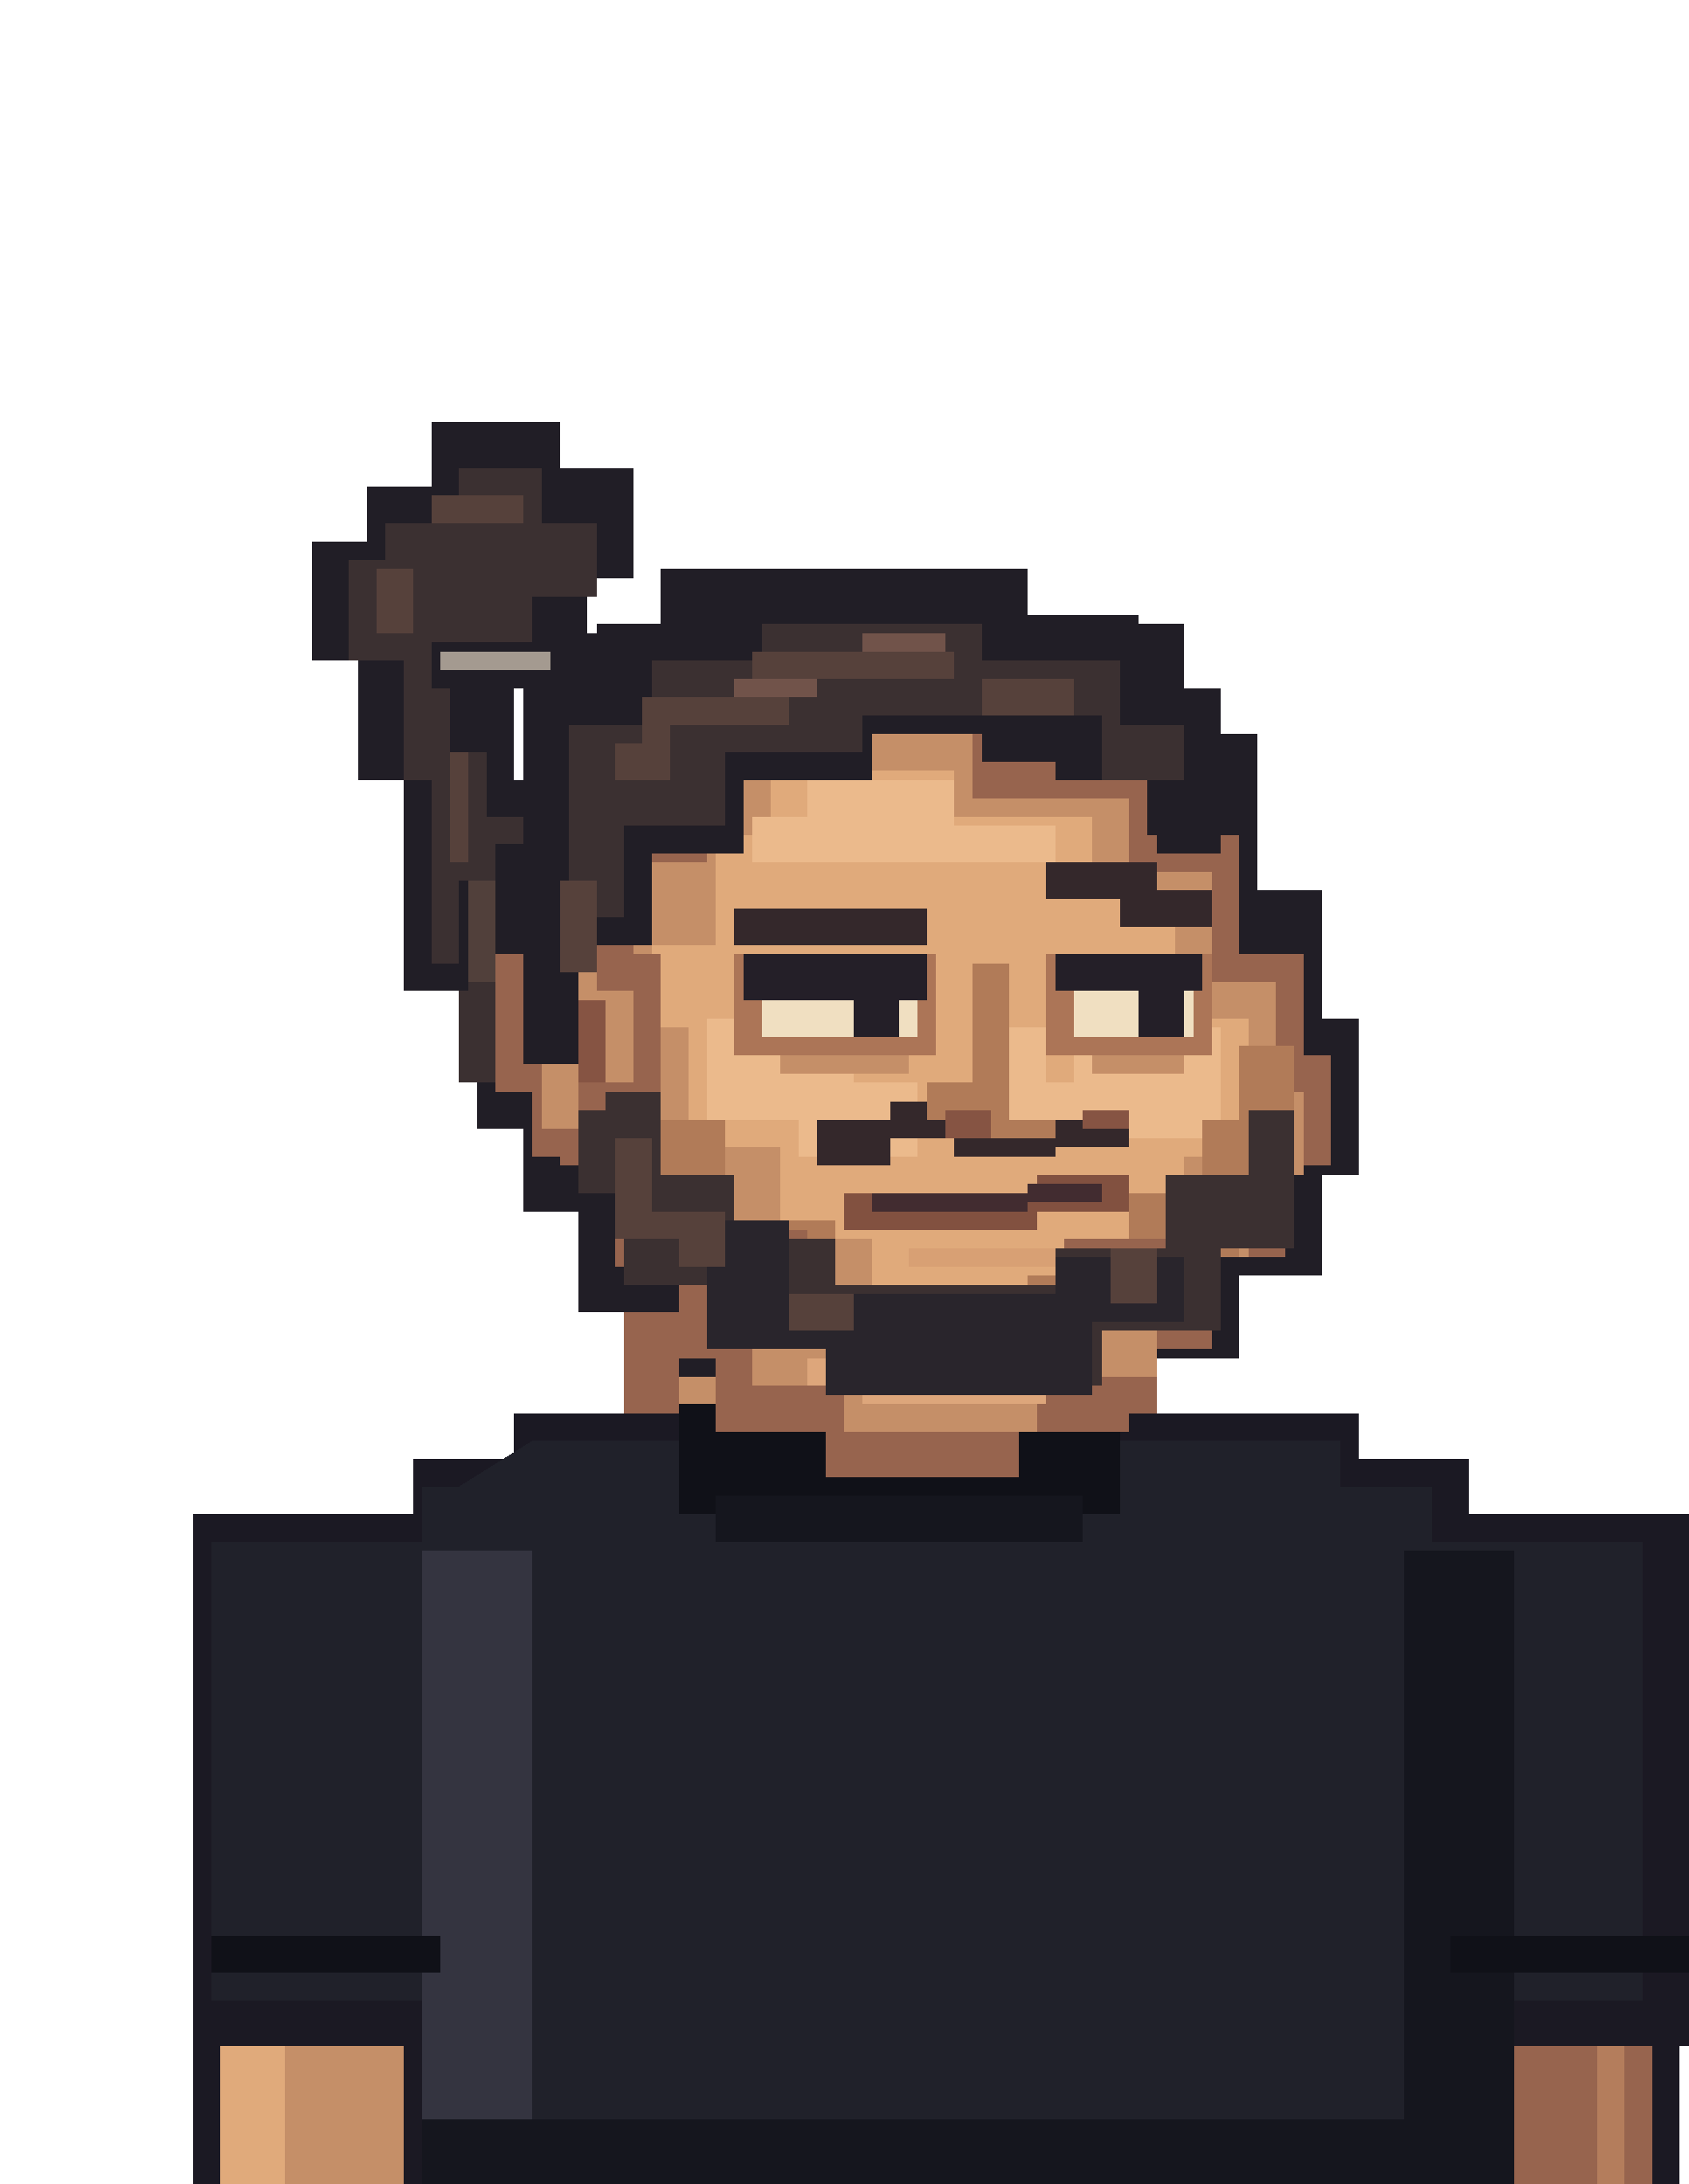
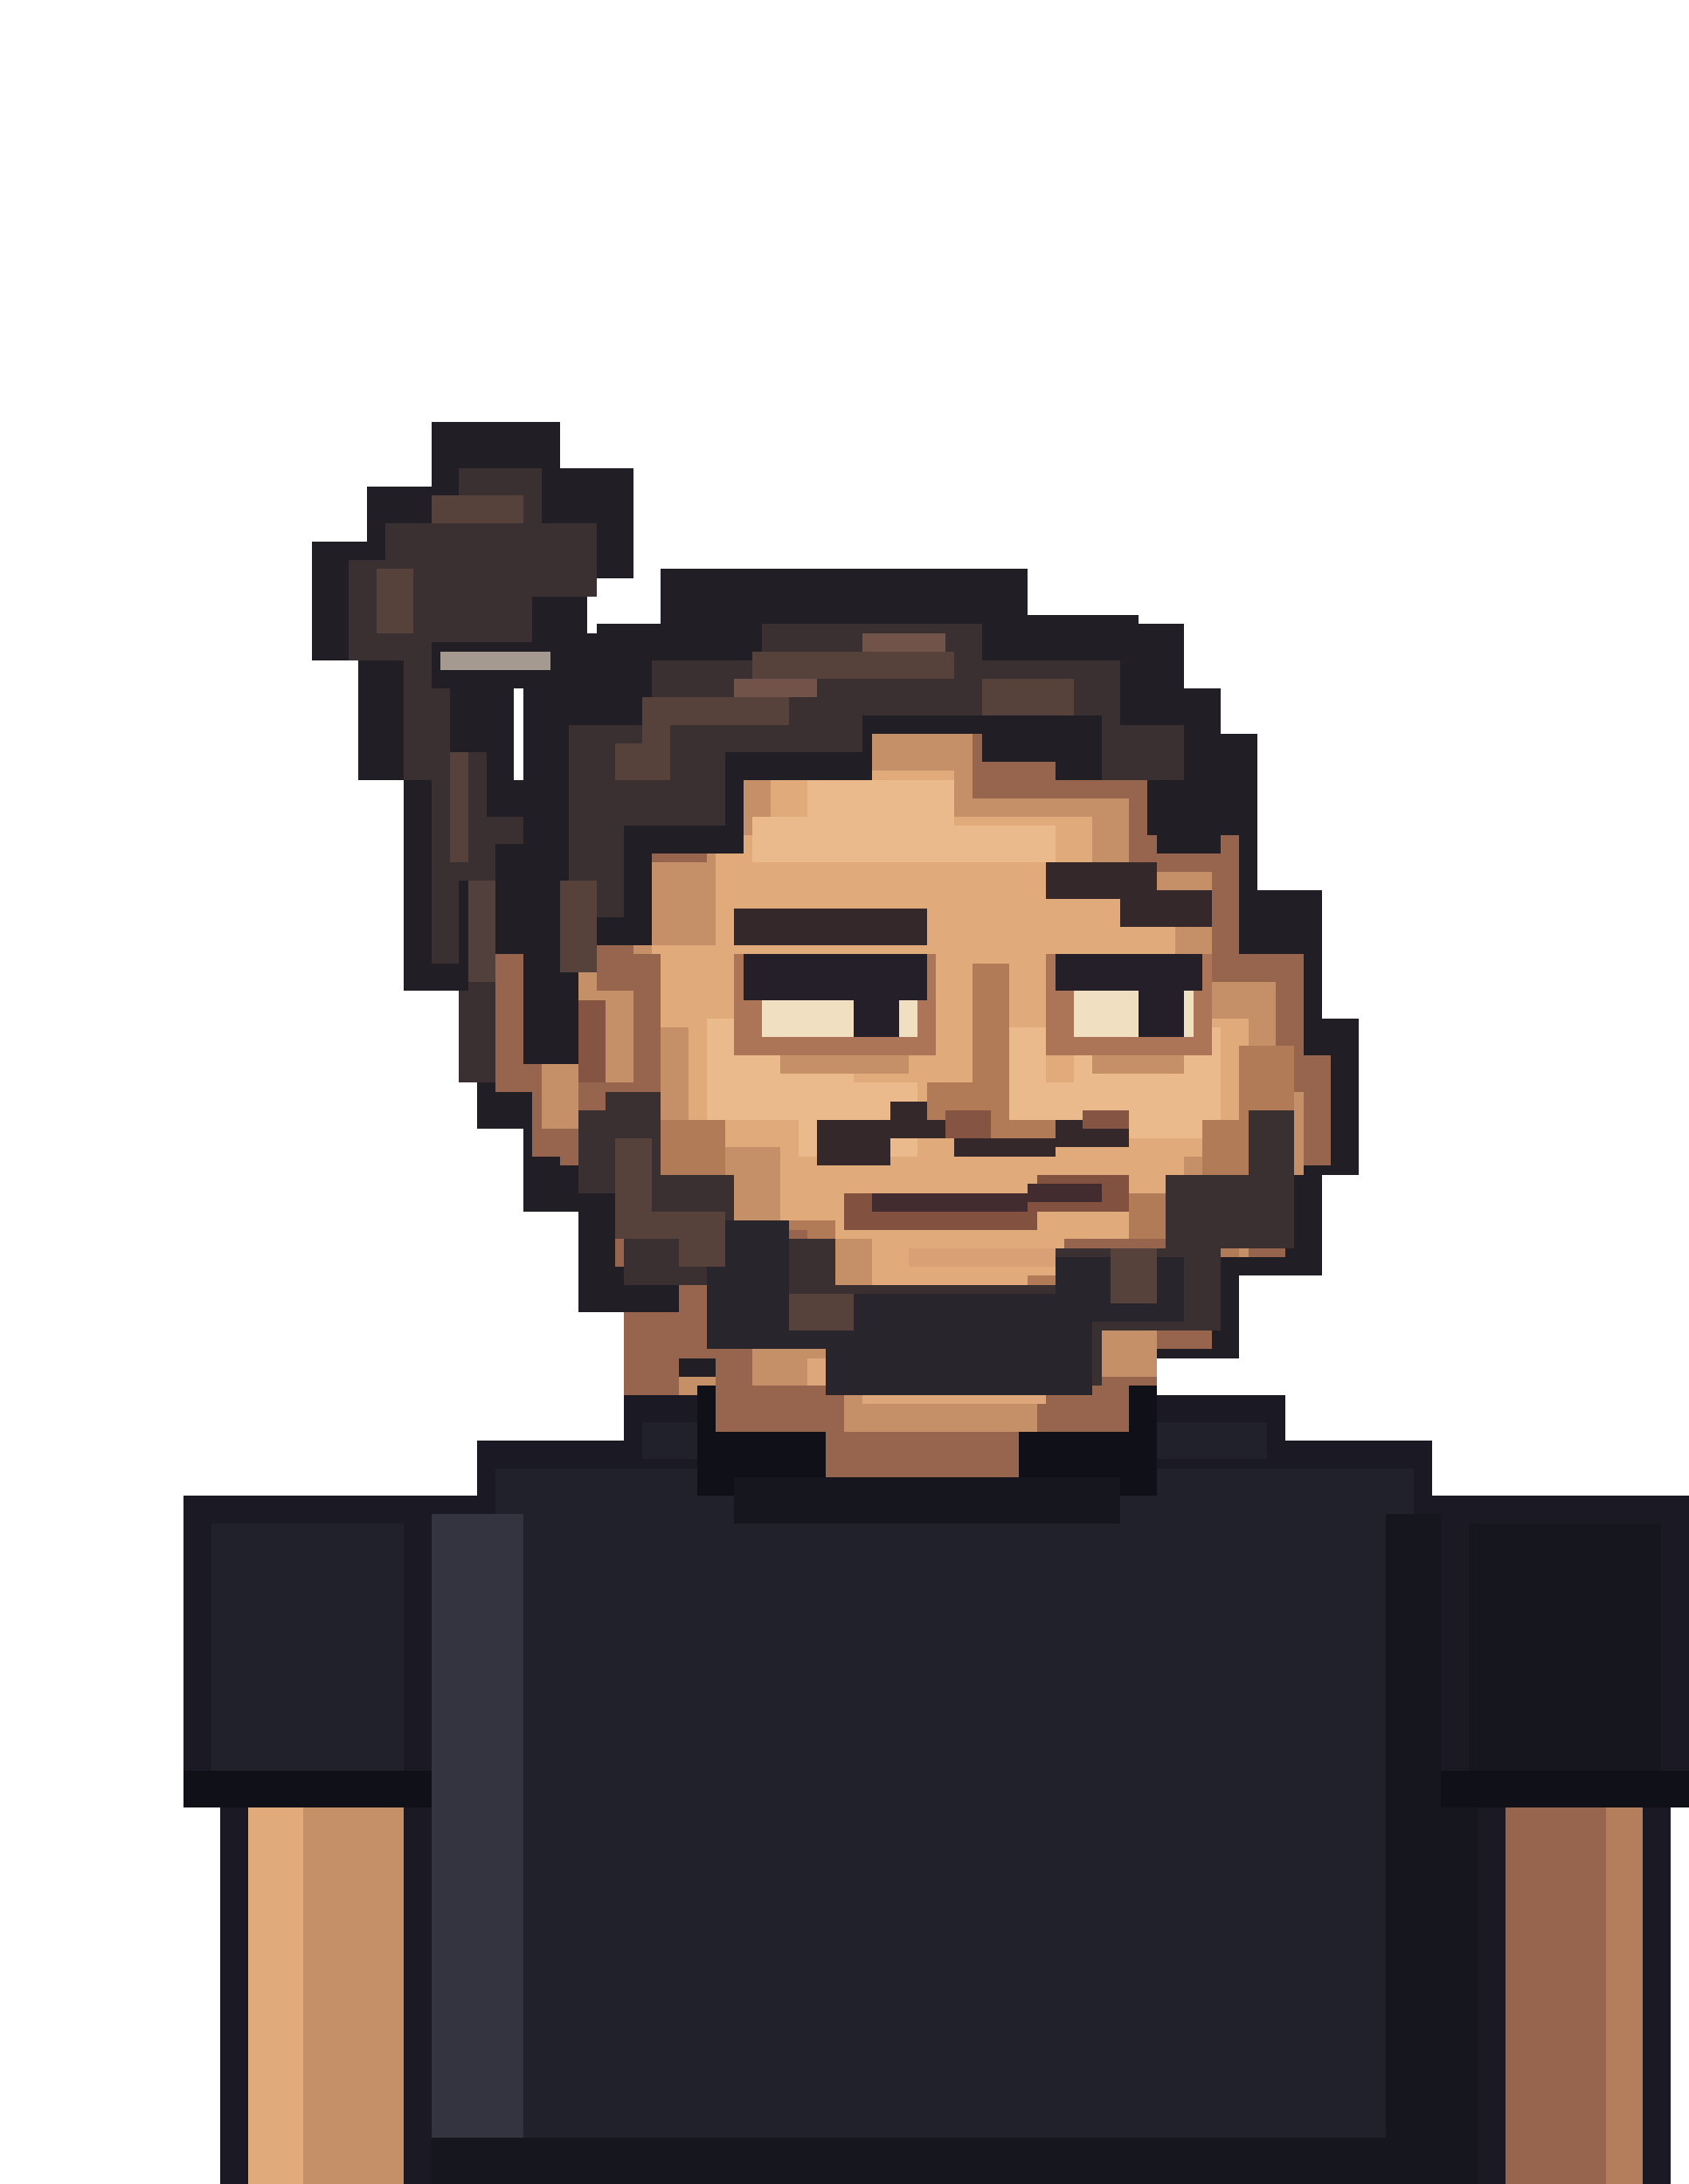
<svg xmlns="http://www.w3.org/2000/svg" width="552" height="714" viewBox="-12 -38 184 238" shape-rendering="crispEdges" data-expression="annoyed">
  <g id="neck" transform="translate(0 -20)">
    <path fill="#97644e" d="M56 118h58v24h7v16H49v-16h7z" />
    <path fill="#c58f68" d="M62 126h45v17h7v8H56v-8h6z" />
    <path fill="#dda67b" d="M66 134h35v10h7v3H66z" />
  </g>
  <g id="casual-body">
-     <path fill="#1b1923" d="M9 127h26v77H9zM145 127h26v77h-26z" />
-     <path fill="#c58f68" d="M12 129h20v75H12z" />
-     <path fill="#e0aa7b" d="M12 129h7v75h-7z" />
-     <path fill="#97644e" d="M148 129h20v75h-20z" />
-     <path fill="#b47d5c" d="M162 129h3v75h-3z" />
-     <path fill="#1b1923" d="M44 116h92v5h12v6h24v58h-26v23H33v-23H9v-58h24v-6h11z" />
-     <path fill="#20212a" d="M46 119h88v5h10v6h23v50h-26v21H34v-21H11v-50h23v-6h4z" />
-     <path fill="#343440" d="M34 131h12v62H34z" />
-     <path fill="#15161e" d="M141 131h12v62h-12z" />
-     <path fill="#15161e" d="M34 193h119v9H34z" />
-     <path fill="#101118" d="M11 173h25v4H11zM146 173h26v4h-26z" />
-     <path fill="#101118" d="M62 115h48v12H62z" />
-     <path fill="#15161e" d="M66 125h40v5H66z" />
+     <path fill="#1b1923" d="M12 150h24v54H12zM146 150h24v54h-24z" />
+     <path fill="#c58f68" d="M15 154h18v50H15z" />
+     <path fill="#e0aa7b" d="M15 154h6v50h-6z" />
+     <path fill="#97644e" d="M149 154h18v50h-18z" />
+     <path fill="#b47d5c" d="M163 154h4v50h-4z" />
+     <path fill="#1b1923" d="M56 114h72v5h-72zM40 119h104v6H40zM32 125h120v79H32z" />
+     <path fill="#20212a" d="M58 117h68v4H58zM42 122h100v5H42zM35 127h114v74H35z" />
+     <path fill="#343440" d="M35 127h10v74H35z" />
+     <path fill="#15161e" d="M139 127h10v74h-10z" />
+     <path fill="#15161e" d="M35 195h114v6H35z" />
+     <path fill="#1b1923" d="M8 125h27v33H8zM145 125h27v33h-27z" />
+     <path fill="#20212a" d="M11 128h21v27H11z" />
+     <path fill="#15161e" d="M148 128h21v27h-21z" />
+     <path fill="#101118" d="M8 155h27v4H8zM145 155h27v4h-27z" />
+     <path fill="#101118" d="M64 113h50v12H64z" />
+     <path fill="#15161e" d="M68 123h42v5H68z" />
  </g>
  <g id="hair-back" transform="translate(0 -38)">
    <path fill="#211e26" d="M45 69h15v-7h40v6h17v12h8v27h-7v16h-9v7H51v-7H40v-17h-5V85h10z" />
    <path fill="#3b3031" d="M39 89h7v15h-4v14h-4v-14h-3V96h4zM111 82h7v23h-5v15h-6v-9h4z" />
    <path fill="#51403b" d="M39 96h3v11h-3z" />
  </g>
  <g id="ponytail" transform="translate(0 -38)">
    <path fill="#211e26" d="M28 53h7v-7h14v5h8v12h-5v10h-8v16h-5v19h-7V85h-5V72h-5V59h6z" />
    <path fill="#3b3031" d="M30 57h8v-6h9v6h6v8h-7v8h-9v12h-5V72h-6V61h4zM35 82h6v14h-3v9h-3z" />
    <path fill="#56413b" d="M35 54h10v3H35zM29 62h4v7h-4zM37 82h2v12h-2z" />
    <path fill="#211e26" d="M35 70h14v5H35z" />
    <path fill="#a49a90" d="M36 71h12v2H36z" />
  </g>
  <g id="head" transform="translate(0 -38)">
    <path fill="#211e26" d="M57 73h40v4h17v8h11v12h7v14h4v17h-4v11h-9v9h-14v6H76v-4H62v-7H51v-11h-6v-14h-3V99h6V85h9z" />
    <path fill="#97644e" d="M60 78h35v5h18v8h10v13h7v11h3v12h-5v10h-9v8h-13v5H78v-5H65v-7H55v-11h-6v-13h-3v-13h6V89h8z" />
    <path fill="#c58f68" d="M65 80h29v7h17v8h9v12h7v12h3v9h-6v9h-12v8H80v-5H68v-9H58v-12h-6v-15h5V94h8z" />
    <path fill="#e0aa7b" d="M72 84h20v5h15v8h9v14h8v15h-7v9h-13v5H83v-5H73v-10H63v-13h-4v-9h7V91h6z" />
    <path fill="#ebba8c" d="M76 85h16v5h11v4H70v-5h6zM65 111h16v7h7v8H75v-4H65zM105 112h16v12h-16z" />
    <path fill="#b17b58" d="M52 109h7v13h8v11h12v8H68v-6H58v-10h-6zM123 114h6v14h-6v9h-12v7h-11v-5h11v-9h8v-8h4z" />
  </g>
  <g id="double-chin" transform="translate(0 -38)">
    <path fill="#97644e" d="M62 134h14v8h28v-7h16v12h-9v9H99v5H78v-5H66v-8h-4z" />
    <path fill="#c58f68" d="M67 139h9v8h28v-6h10v9h-13v6H80v-5H70v-6h-3z" />
    <path fill="#dda67b" d="M76 148h26v5H82v-2h-6z" />
    <path fill="#ad7658" d="M72 143h7v3h23v-3h6v6H79v-2h-7z" />
  </g>
  <g id="ears" transform="translate(0 -38)">
    <path fill="#97644e" d="M46 99h9v5h5v16h-5v6h-9v-7h-4v-15h4z" />
    <path fill="#c58f68" d="M47 103h6v5h4v10h-6v5h-4z" />
    <path fill="#e0aa7b" d="M47 104h3v7h-3z" />
    <path fill="#865443" d="M51 109h3v9h-3z" />
  </g>
  <g id="hair-front" transform="translate(0 -38)">
    <path fill="#211e26" d="M45 90V76h8v-8h14v-5h30v4h15v8h9v18h-7v-8h-11v-5H83v5H69v8H59v10h-8v13h-6v-14h-3V92h3z" />
    <path fill="#3b3031" d="M50 79h9v-7h12v-4h24v4h15v7h7v6h-9v-7H82v4H67v8H56v10h-6z" />
    <path fill="#56413b" d="M58 76h12v-5h22v3H74v5H61v6h-6v-4h3zM95 74h10v4H95zM49 96h4v10h-4z" />
    <path fill="#71534a" d="M68 74h9v2h-9zM82 69h9v2h-9z" />
  </g>
  <g id="facial-hair" transform="translate(0 -38)">
    <path fill="#3b3031" d="M54 119h6v9h8v7h11v5h24v-4h12v-8h9v-7h5v15h-8v9h-13v6H78v-4H65v-7H56v-10h-5v-9h3z" />
    <path fill="#29252c" d="M65 133h9v8h29v-4h14v7h-10v8H78v-5H65z" />
    <path fill="#56413b" d="M55 124h4v8h8v6h-5v-3h-7zM74 141h7v4h-7zM109 136h5v6h-5z" />
    <path fill="#34282b" d="M77 122h8v-2h9v2h8v-1h9v4h-8v1H92v-2h-7v3h-8z" />
  </g>
  <g id="expression-brows" transform="translate(0 -38)">
    <path fill="#34282b" d="M68 99h21v4H68zM102 94h12v3h6v4h-10v-3h-8z" />
  </g>
  <g id="expression-eyes" transform="translate(0 -38)">
    <path fill="#ac7557" d="M68 104h22v11H68zM102 104h18v11h-18z" />
    <path fill="#f0dfc1" d="M71 109h17v4H71zM105 108h13v5h-13z" />
    <path fill="#241f28" d="M81 109h5v4h-5zM112 108h5v5h-5zM69 104h20v5H69zM103 104h16v4h-16z" />
    <path fill="#c58f68" d="M73 115h14v2H73zM107 115h10v2h-10z" />
  </g>
  <g id="nose" transform="translate(0 -38)">
    <path fill="#b17b58" d="M94 105h4v13h5v6h-9v-2h-5v-4h5z" />
    <path fill="#ebba8c" d="M98 112h4v6h7v4H98z" />
    <path fill="#865443" d="M91 121h5v3h-5zM106 121h5v2h-5z" />
  </g>
  <g id="expression-mouth" transform="translate(0 -38)">
    <path fill="#825140" d="M80 130h21v-2h10v4h-10v2H80z" />
    <path fill="#422c30" d="M83 130h17v-1h8v2h-8v1H83z" />
    <path fill="#d8a074" d="M87 136h16v2H87z" />
  </g>
</svg>
